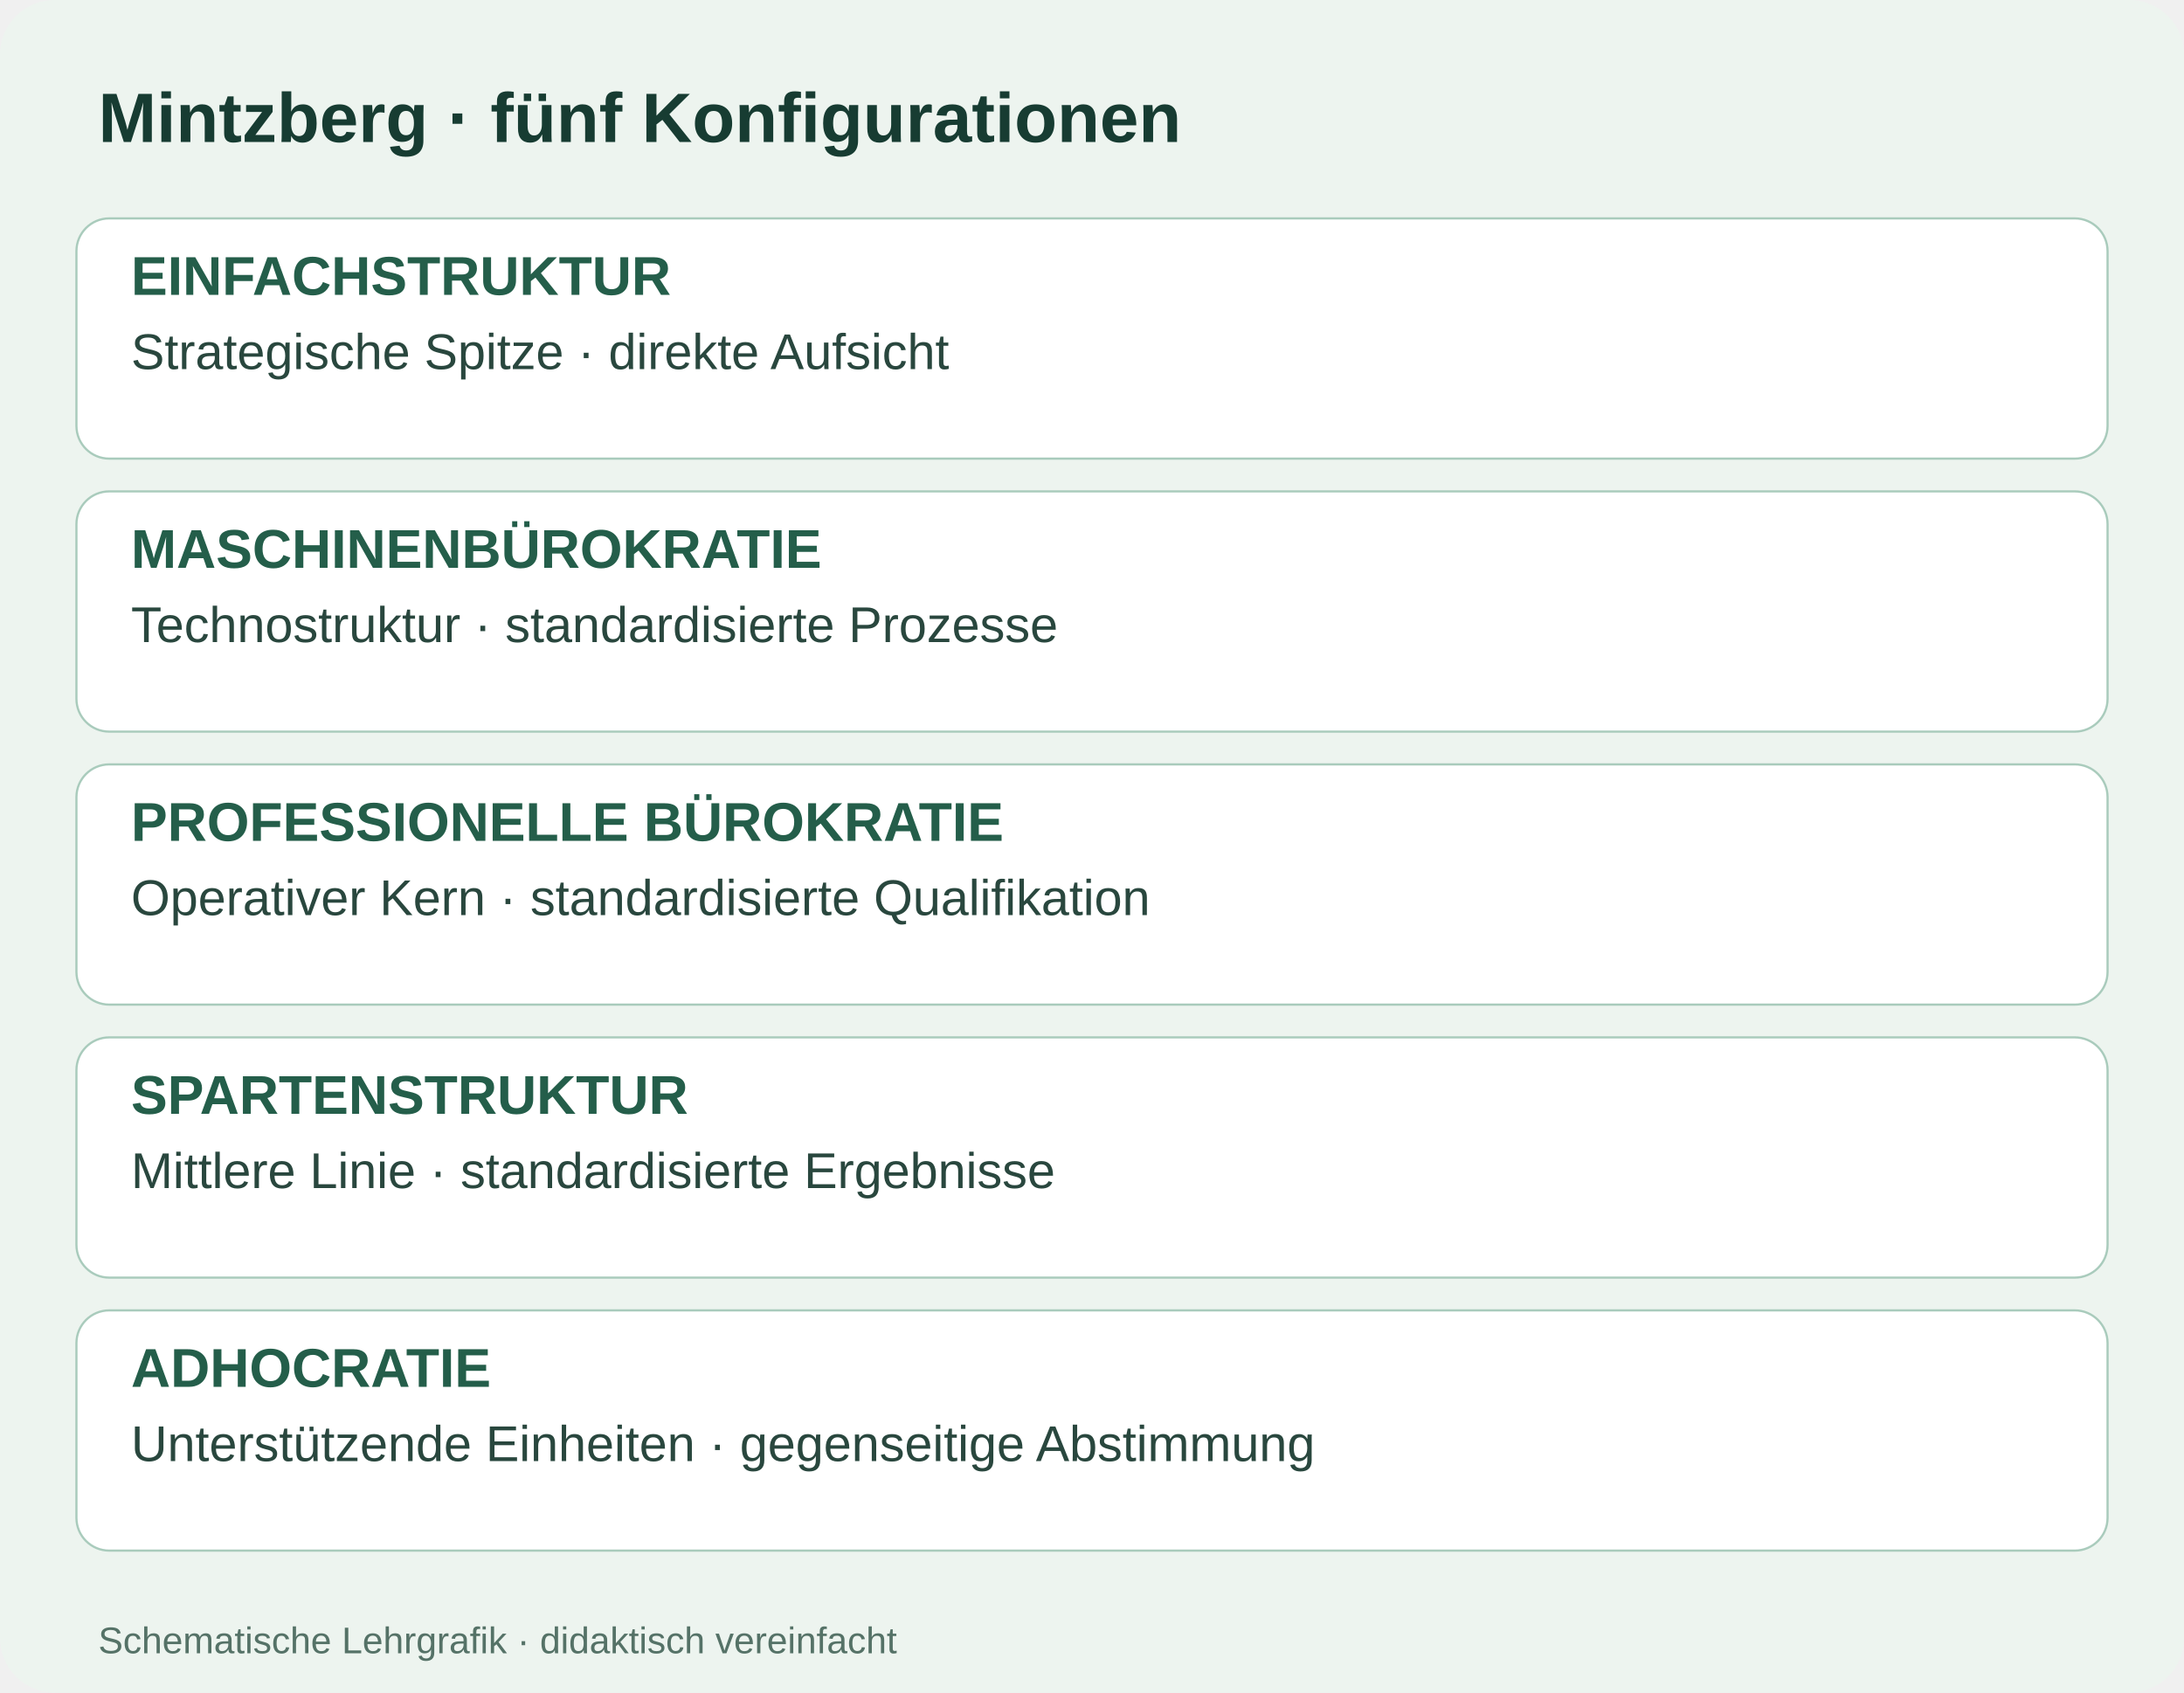
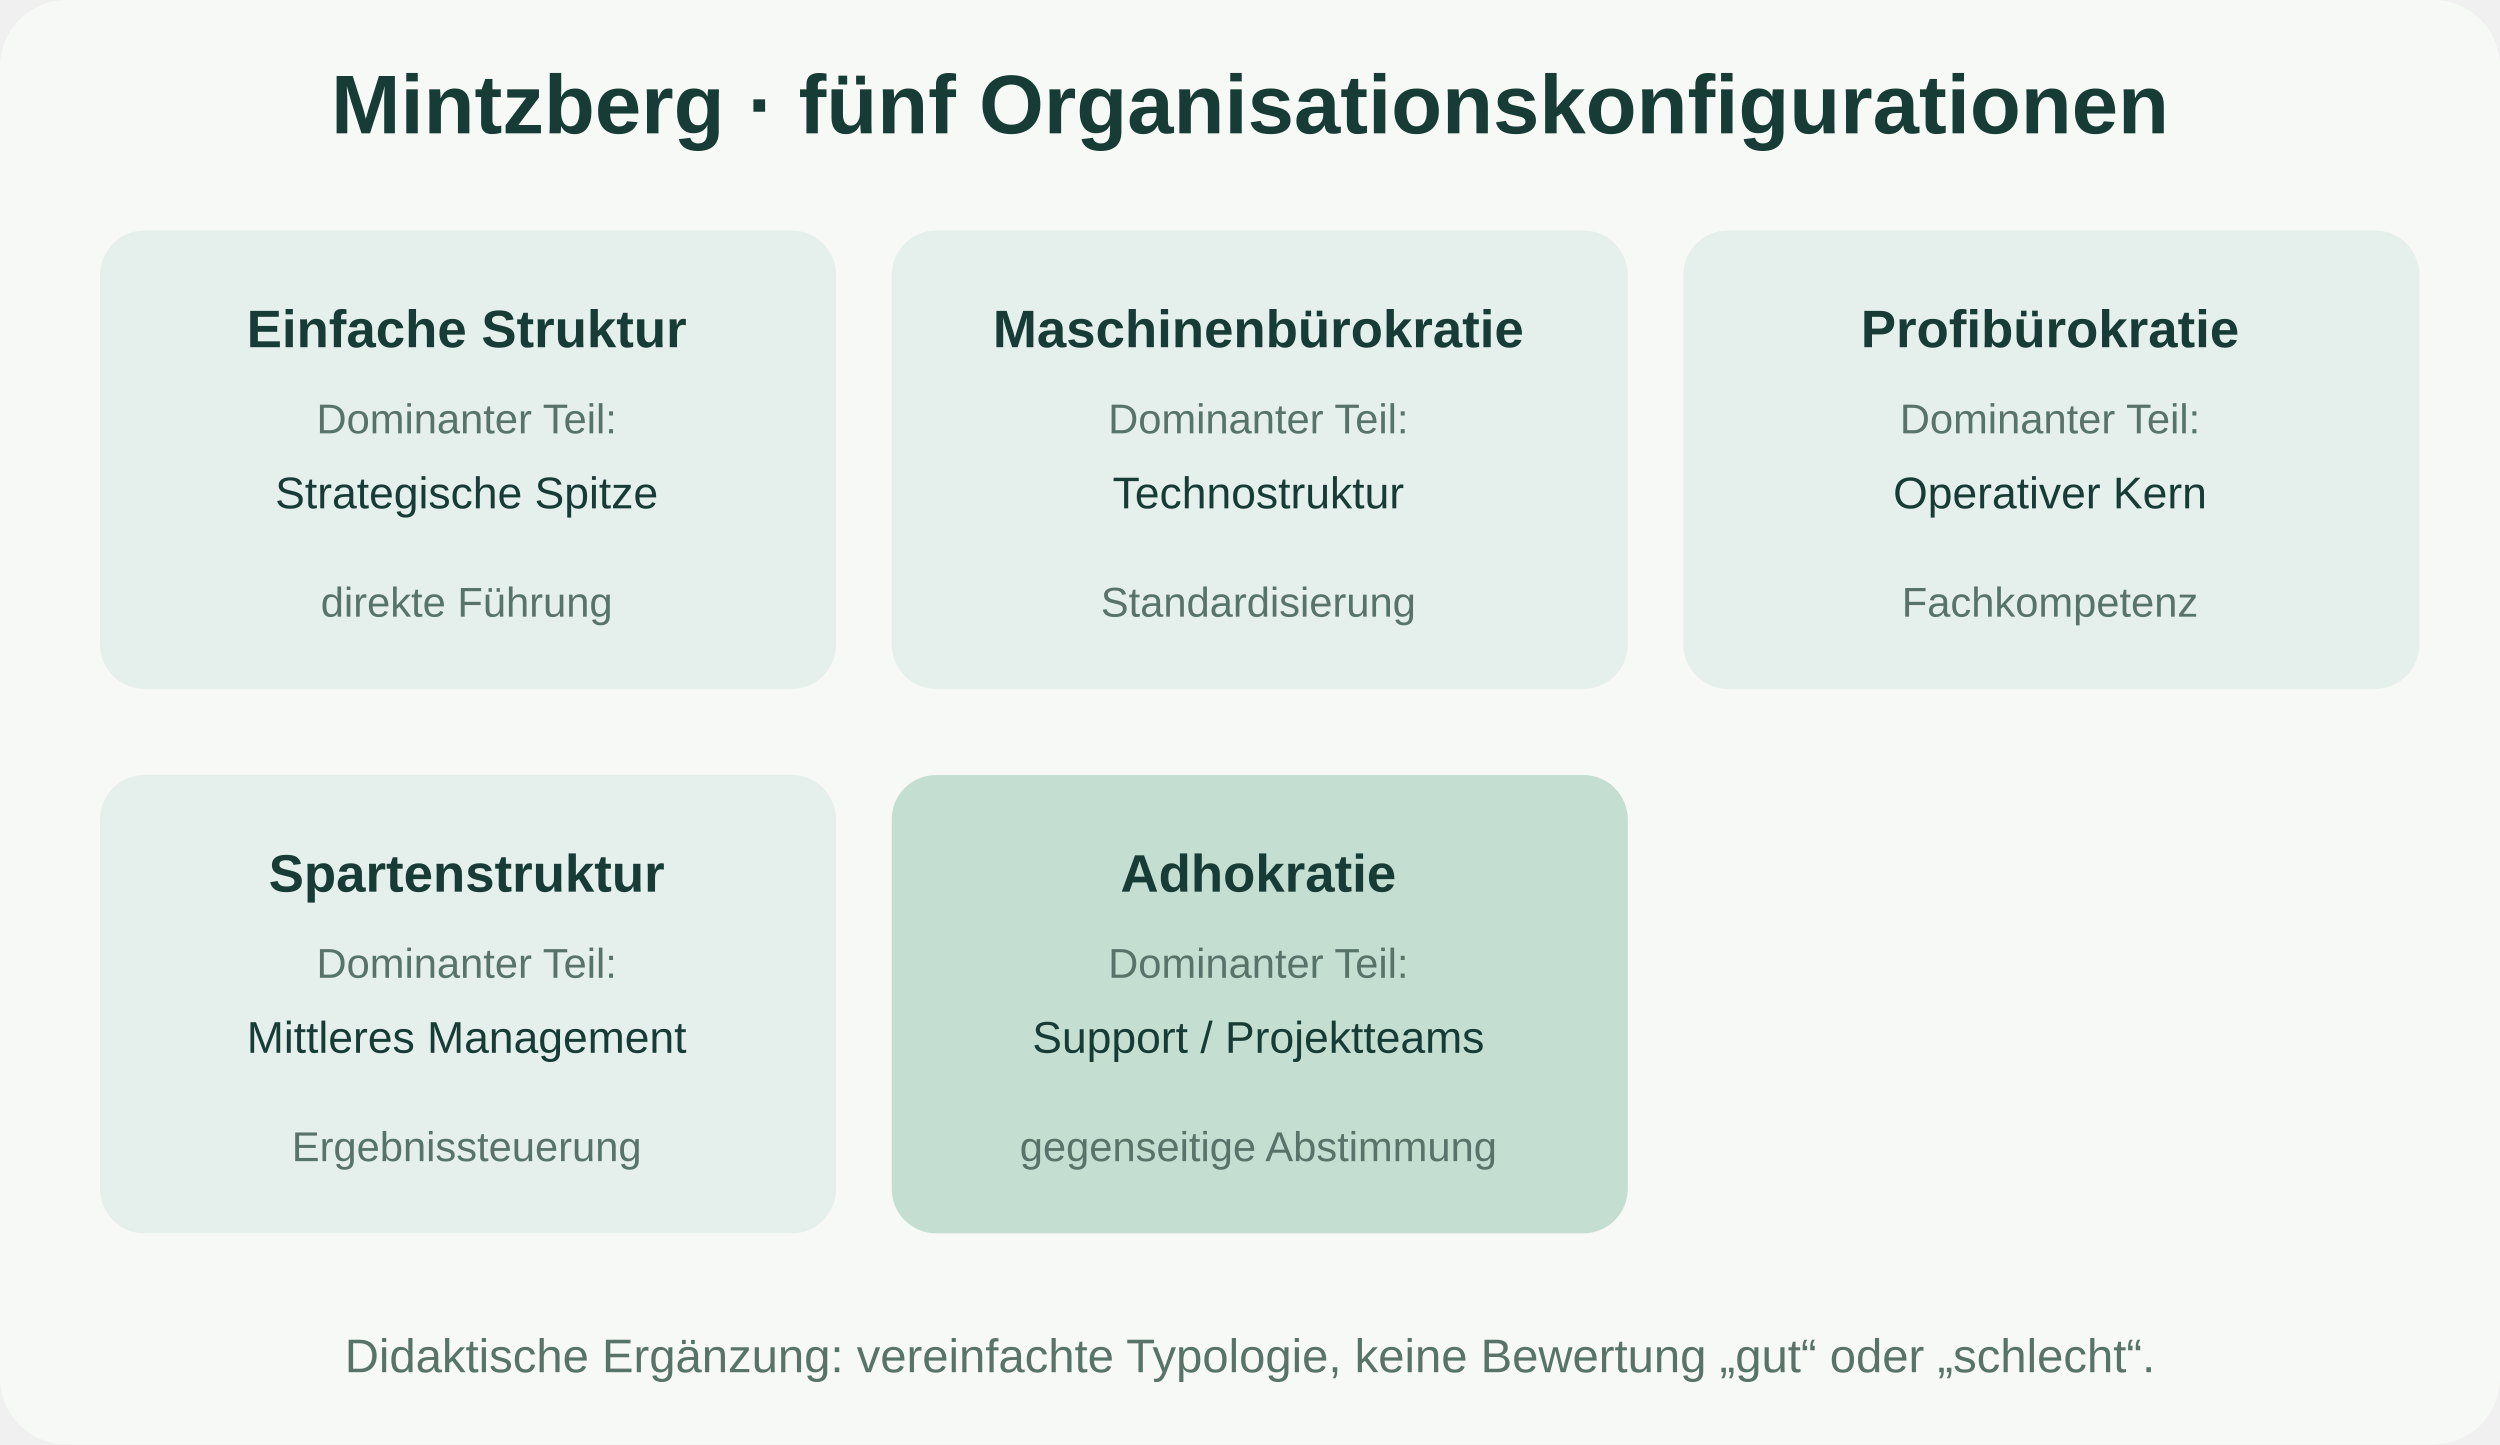
- <svg xmlns="http://www.w3.org/2000/svg" viewBox="0 0 1000 775" role="img">
-   <rect width="1000" height="775" rx="25" fill="#edf4ef" />
-   <text x="45" y="65" font-family="Arial,sans-serif" font-size="32" font-weight="bold" fill="#173c32">Mintzberg · fünf Konfigurationen</text>
-   <rect x="35" y="100" width="930" height="110" rx="15" fill="white" stroke="#a9cbbc" />
-   <text x="60" y="135" font-family="Arial,sans-serif" font-size="25" font-weight="bold" fill="#245e4a">EINFACHSTRUKTUR</text>
-   <text x="60" y="169" font-family="Arial,sans-serif" font-size="23" fill="#29473e">Strategische Spitze · direkte Aufsicht</text>
-   <rect x="35" y="225" width="930" height="110" rx="15" fill="white" stroke="#a9cbbc" />
-   <text x="60" y="260" font-family="Arial,sans-serif" font-size="25" font-weight="bold" fill="#245e4a">MASCHINENBÜROKRATIE</text>
-   <text x="60" y="294" font-family="Arial,sans-serif" font-size="23" fill="#29473e">Technostruktur · standardisierte Prozesse</text>
-   <rect x="35" y="350" width="930" height="110" rx="15" fill="white" stroke="#a9cbbc" />
-   <text x="60" y="385" font-family="Arial,sans-serif" font-size="25" font-weight="bold" fill="#245e4a">PROFESSIONELLE BÜROKRATIE</text>
-   <text x="60" y="419" font-family="Arial,sans-serif" font-size="23" fill="#29473e">Operativer Kern · standardisierte Qualifikation</text>
-   <rect x="35" y="475" width="930" height="110" rx="15" fill="white" stroke="#a9cbbc" />
-   <text x="60" y="510" font-family="Arial,sans-serif" font-size="25" font-weight="bold" fill="#245e4a">SPARTENSTRUKTUR</text>
-   <text x="60" y="544" font-family="Arial,sans-serif" font-size="23" fill="#29473e">Mittlere Linie · standardisierte Ergebnisse</text>
-   <rect x="35" y="600" width="930" height="110" rx="15" fill="white" stroke="#a9cbbc" />
-   <text x="60" y="635" font-family="Arial,sans-serif" font-size="25" font-weight="bold" fill="#245e4a">ADHOCRATIE</text>
-   <text x="60" y="669" font-family="Arial,sans-serif" font-size="23" fill="#29473e">Unterstützende Einheiten · gegenseitige Abstimmung</text>
-   <text x="45" y="757" font-family="Arial,sans-serif" font-size="17" fill="#557267">Schematische Lehrgrafik · didaktisch vereinfacht</text>
+ <svg xmlns="http://www.w3.org/2000/svg" width="900" height="520" viewBox="0 0 900 520">
+   <rect width="900" height="520" rx="24" fill="#f7f9f6" />
+   <text x="450" y="48" font-family="Arial,sans-serif" font-size="30" fill="#173c35" text-anchor="middle" font-weight="700">Mintzberg · fünf Organisationskonfigurationen</text>
+   <rect x="36" y="83" width="265" height="165" rx="16" fill="#e5efeb" />
+   <text x="168" y="125" font-family="Arial,sans-serif" font-size="19" fill="#173c35" text-anchor="middle" font-weight="700">Einfache Struktur</text>
+   <text x="168" y="156" font-family="Arial,sans-serif" font-size="15" fill="#58736a" text-anchor="middle" font-weight="500">Dominanter Teil:</text>
+   <text x="168" y="183" font-family="Arial,sans-serif" font-size="16" fill="#173c35" text-anchor="middle" font-weight="500">Strategische Spitze</text>
+   <text x="168" y="222" font-family="Arial,sans-serif" font-size="15" fill="#58736a" text-anchor="middle" font-weight="500">direkte Führung</text>
+   <rect x="321" y="83" width="265" height="165" rx="16" fill="#e5efeb" />
+   <text x="453" y="125" font-family="Arial,sans-serif" font-size="19" fill="#173c35" text-anchor="middle" font-weight="700">Maschinenbürokratie</text>
+   <text x="453" y="156" font-family="Arial,sans-serif" font-size="15" fill="#58736a" text-anchor="middle" font-weight="500">Dominanter Teil:</text>
+   <text x="453" y="183" font-family="Arial,sans-serif" font-size="16" fill="#173c35" text-anchor="middle" font-weight="500">Technostruktur</text>
+   <text x="453" y="222" font-family="Arial,sans-serif" font-size="15" fill="#58736a" text-anchor="middle" font-weight="500">Standardisierung</text>
+   <rect x="606" y="83" width="265" height="165" rx="16" fill="#e5efeb" />
+   <text x="738" y="125" font-family="Arial,sans-serif" font-size="19" fill="#173c35" text-anchor="middle" font-weight="700">Profibürokratie</text>
+   <text x="738" y="156" font-family="Arial,sans-serif" font-size="15" fill="#58736a" text-anchor="middle" font-weight="500">Dominanter Teil:</text>
+   <text x="738" y="183" font-family="Arial,sans-serif" font-size="16" fill="#173c35" text-anchor="middle" font-weight="500">Operativer Kern</text>
+   <text x="738" y="222" font-family="Arial,sans-serif" font-size="15" fill="#58736a" text-anchor="middle" font-weight="500">Fachkompetenz</text>
+   <rect x="36" y="279" width="265" height="165" rx="16" fill="#e5efeb" />
+   <text x="168" y="321" font-family="Arial,sans-serif" font-size="19" fill="#173c35" text-anchor="middle" font-weight="700">Spartenstruktur</text>
+   <text x="168" y="352" font-family="Arial,sans-serif" font-size="15" fill="#58736a" text-anchor="middle" font-weight="500">Dominanter Teil:</text>
+   <text x="168" y="379" font-family="Arial,sans-serif" font-size="16" fill="#173c35" text-anchor="middle" font-weight="500">Mittleres Management</text>
+   <text x="168" y="418" font-family="Arial,sans-serif" font-size="15" fill="#58736a" text-anchor="middle" font-weight="500">Ergebnissteuerung</text>
+   <rect x="321" y="279" width="265" height="165" rx="16" fill="#c5ded2" />
+   <text x="453" y="321" font-family="Arial,sans-serif" font-size="19" fill="#173c35" text-anchor="middle" font-weight="700">Adhokratie</text>
+   <text x="453" y="352" font-family="Arial,sans-serif" font-size="15" fill="#58736a" text-anchor="middle" font-weight="500">Dominanter Teil:</text>
+   <text x="453" y="379" font-family="Arial,sans-serif" font-size="16" fill="#173c35" text-anchor="middle" font-weight="500">Support / Projektteams</text>
+   <text x="453" y="418" font-family="Arial,sans-serif" font-size="15" fill="#58736a" text-anchor="middle" font-weight="500">gegenseitige Abstimmung</text>
+   <text x="450" y="494" font-family="Arial,sans-serif" font-size="17" fill="#58736a" text-anchor="middle" font-weight="500">Didaktische Ergänzung: vereinfachte Typologie, keine Bewertung „gut“ oder „schlecht“.</text>
</svg>
